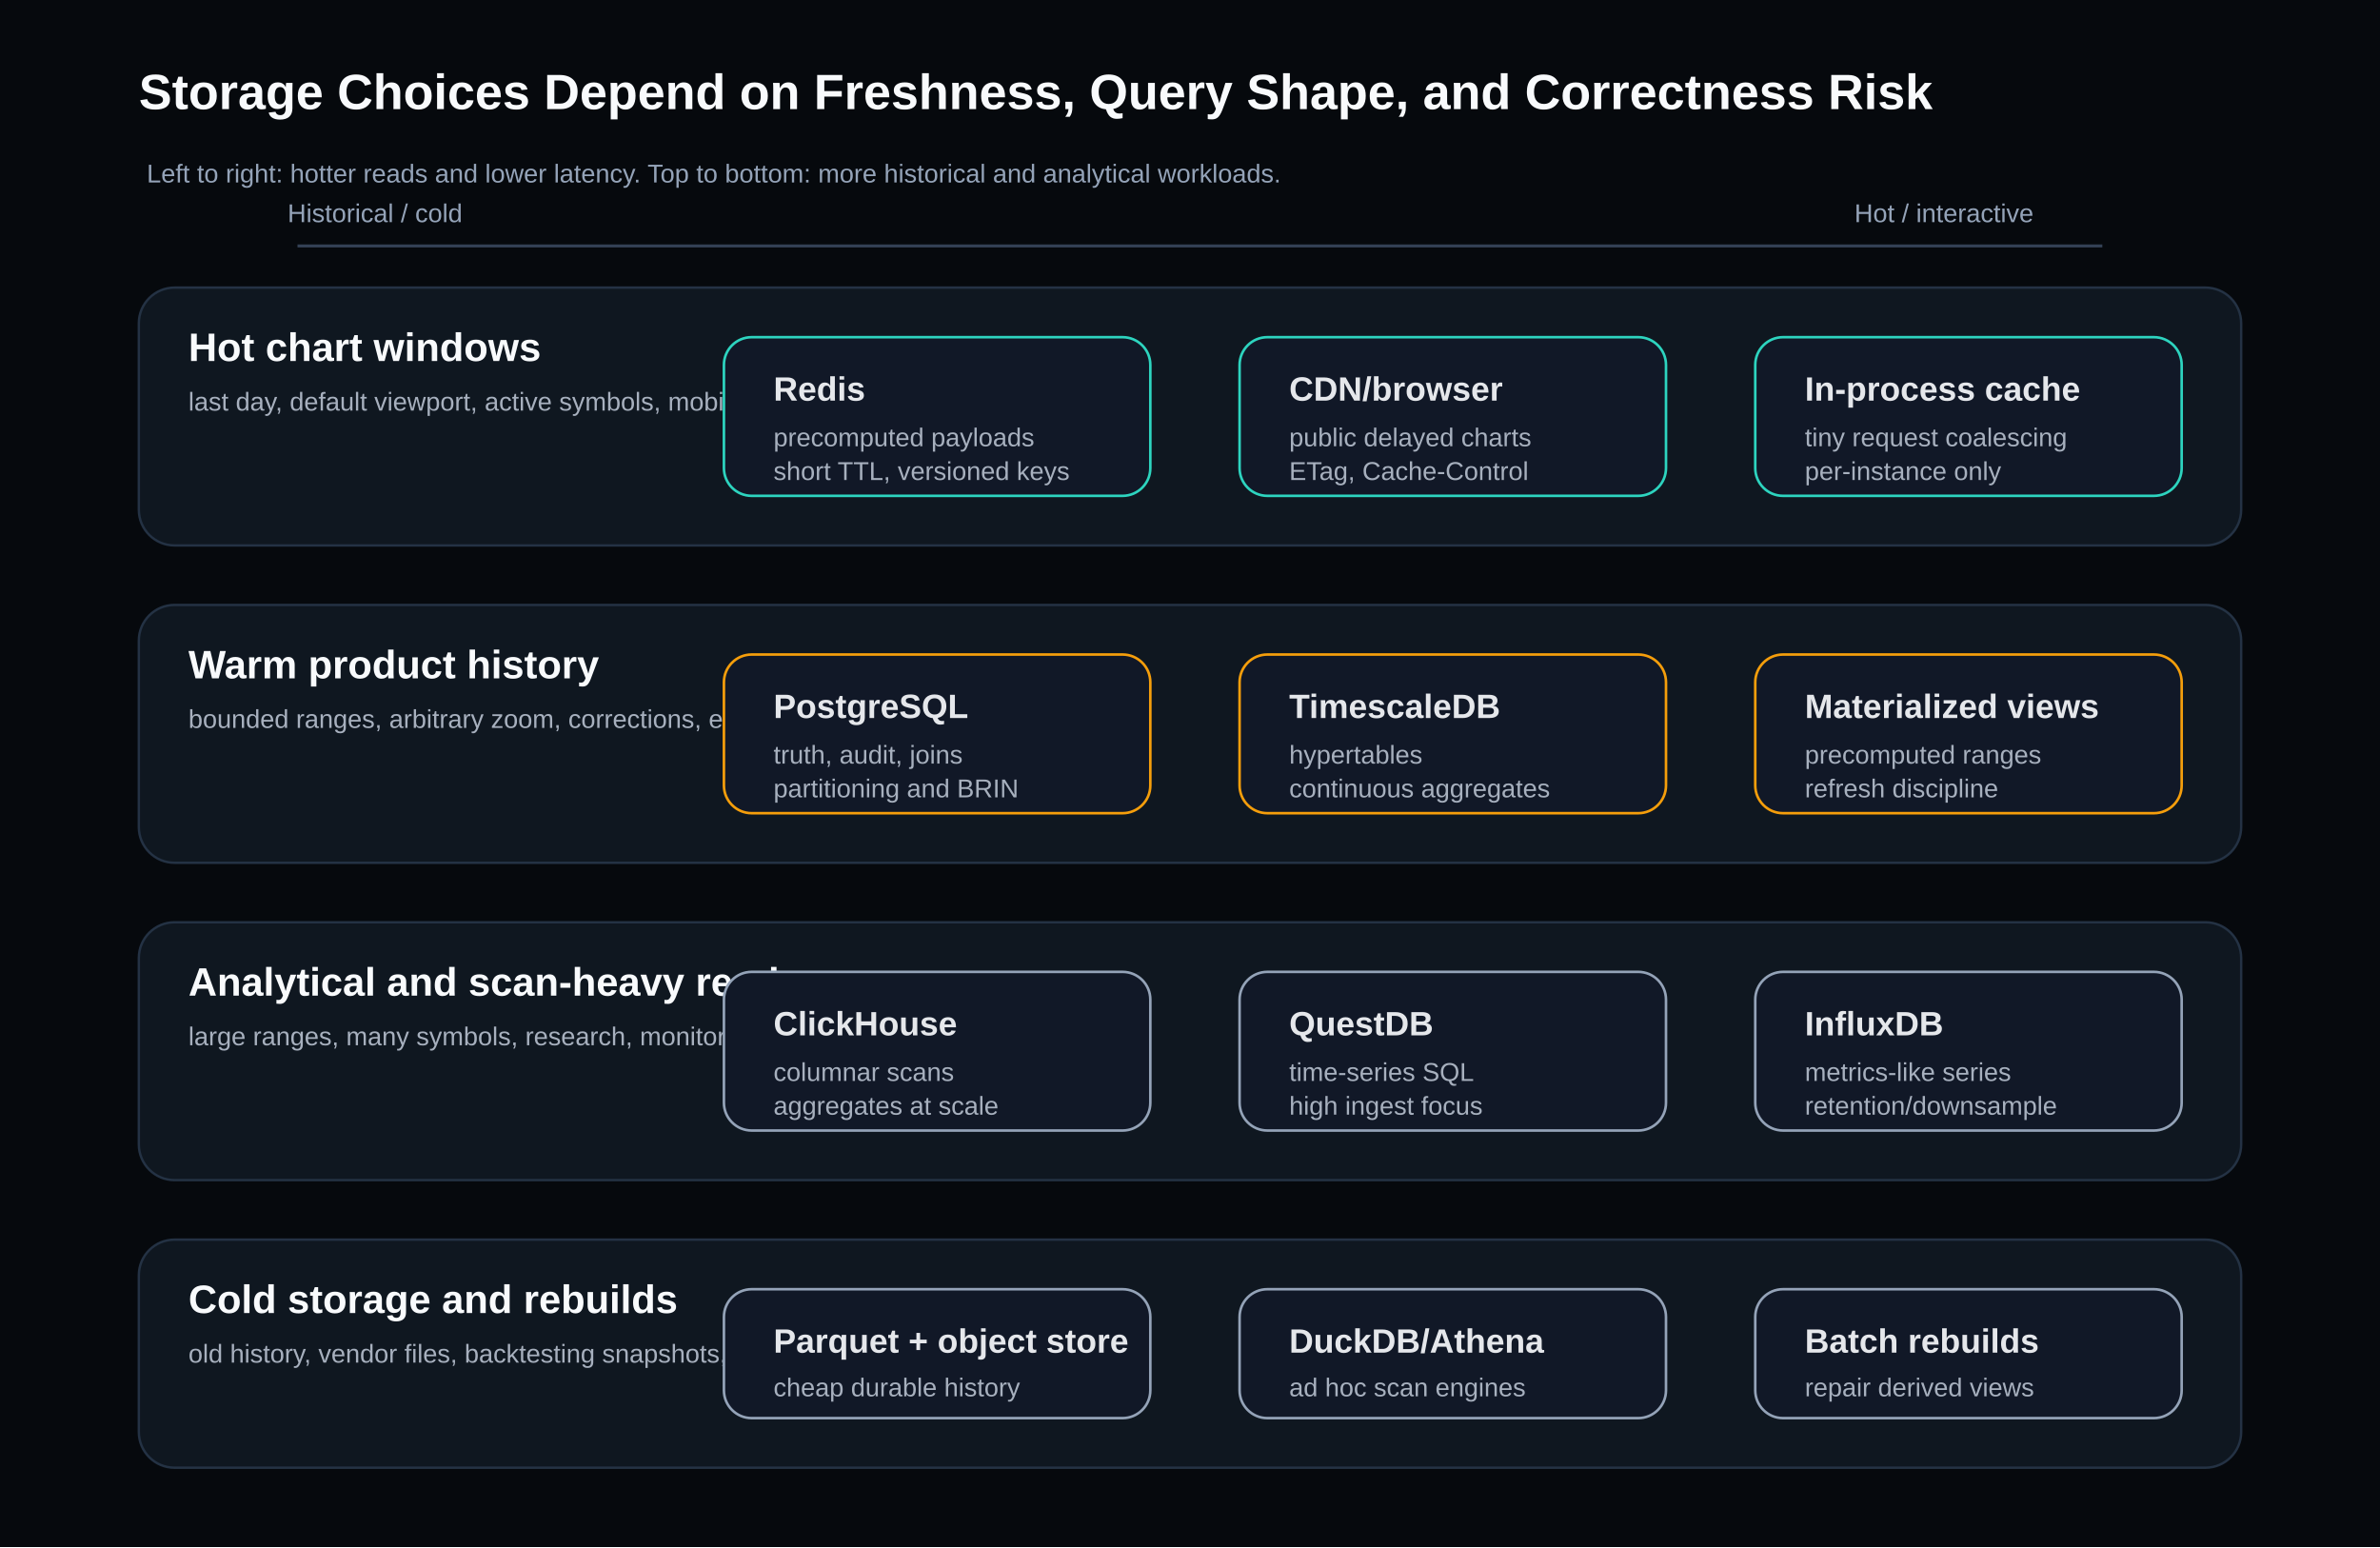
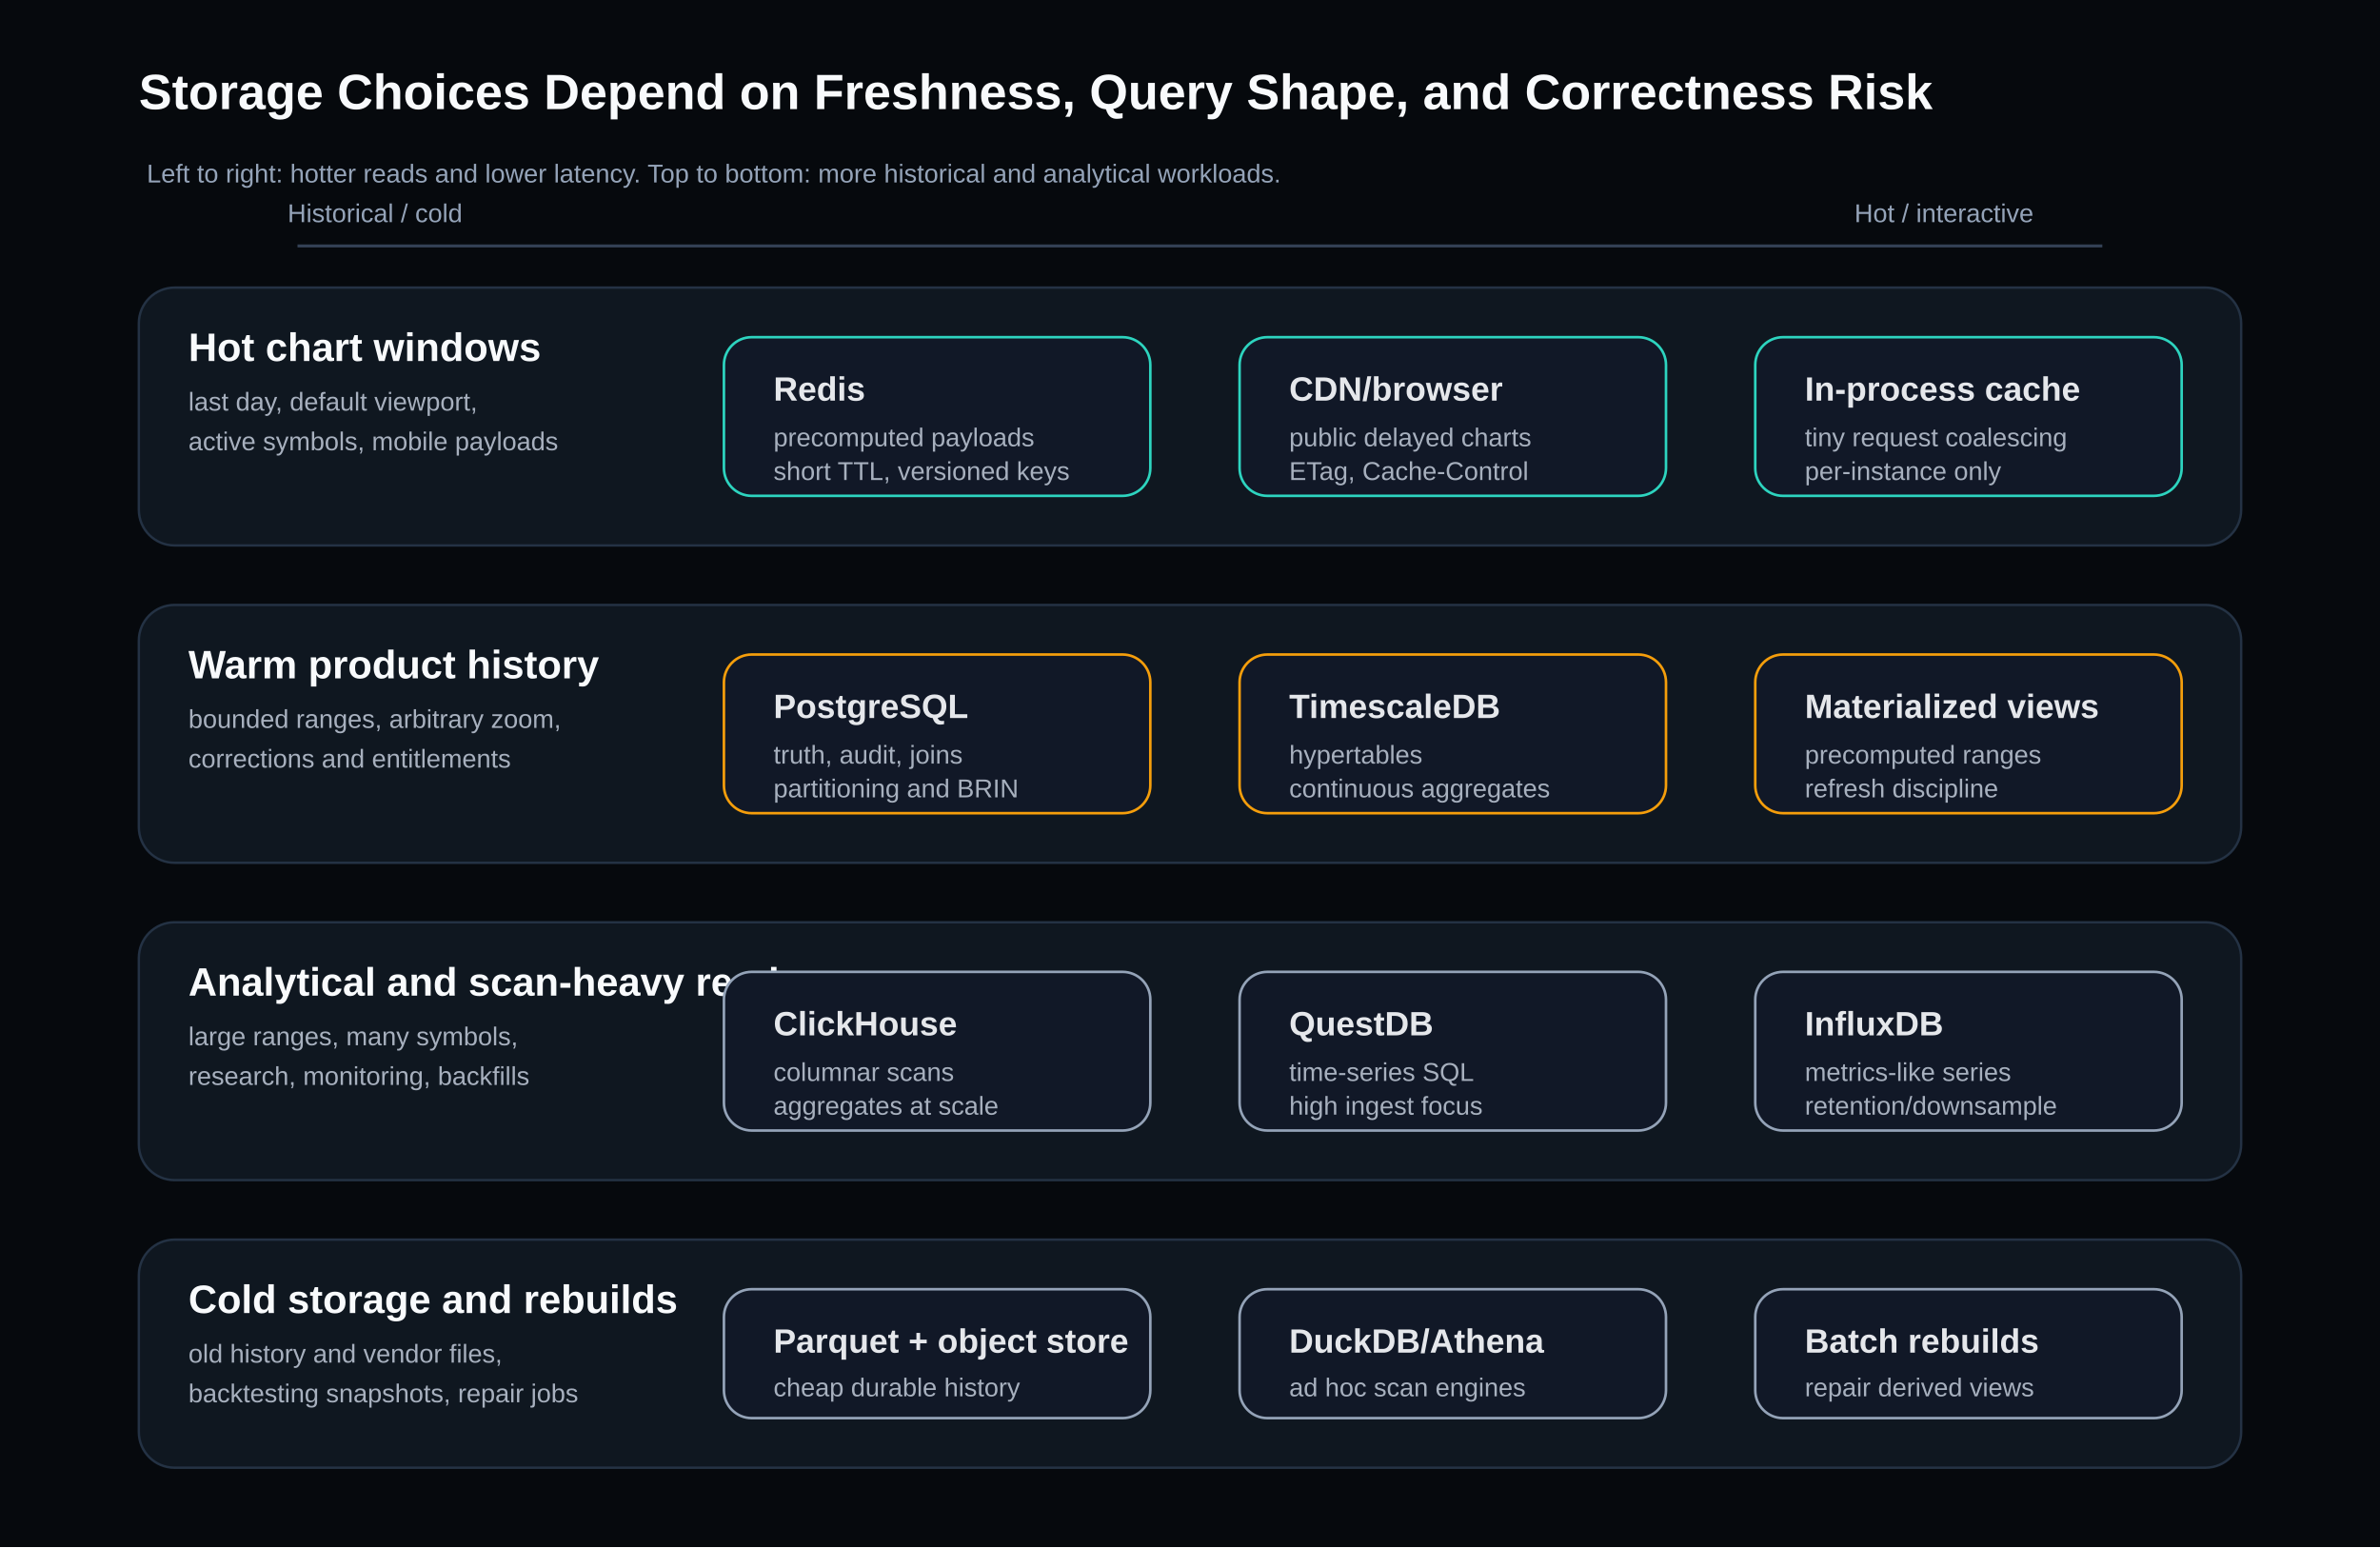
<svg xmlns="http://www.w3.org/2000/svg" width="1200" height="780" viewBox="0 0 1200 780" role="img" aria-labelledby="title desc">
  <defs>
    <style>
      .bg { fill: #06090d; }
      .lane { fill: #0f1720; stroke: #243244; stroke-width: 1.2; rx: 18; }
      .card { fill: #111827; stroke: #2dd4bf; stroke-width: 1.3; rx: 14; }
      .cardWarm { fill: #111827; stroke: #f59e0b; stroke-width: 1.3; rx: 14; }
      .cardCold { fill: #111827; stroke: #94a3b8; stroke-width: 1.3; rx: 14; }
      .title { fill: #f8fafc; font: 700 25px Arial, sans-serif; }
      .laneTitle { fill: #f8fafc; font: 700 20px Arial, sans-serif; }
      .label { fill: #e5e7eb; font: 700 17px Arial, sans-serif; }
      .small { fill: #a7b0be; font: 13px Arial, sans-serif; }
      .axis { fill: #94a3b8; font: 13px Arial, sans-serif; }
      .line { stroke: #334155; stroke-width: 1.5; }
    </style>
  </defs>
  <rect class="bg" width="1200" height="780" />
  <text x="70" y="55" class="title">Storage Choices Depend on Freshness, Query Shape, and Correctness Risk</text>
  <text x="74" y="92" class="axis">Left to right: hotter reads and lower latency. Top to bottom: more historical and analytical workloads.</text>
  <line x1="150" y1="124" x2="1060" y2="124" class="line" />
  <text x="145" y="112" class="axis">Historical / cold</text>
  <text x="935" y="112" class="axis">Hot / interactive</text>
  <rect x="70" y="145" width="1060" height="130" class="lane" />
  <text x="95" y="182" class="laneTitle">Hot chart windows</text>
-   <text x="95" y="207" class="small">last day, default viewport, active symbols, mobile payloads</text>
+   <text x="95" y="207" class="small">last day, default viewport,</text>
+   <text x="95" y="227" class="small">active symbols, mobile payloads</text>
  <rect x="365" y="170" width="215" height="80" class="card" />
  <text x="390" y="202" class="label">Redis</text>
  <text x="390" y="225" class="small">precomputed payloads</text>
  <text x="390" y="242" class="small">short TTL, versioned keys</text>
  <rect x="625" y="170" width="215" height="80" class="card" />
  <text x="650" y="202" class="label">CDN/browser</text>
  <text x="650" y="225" class="small">public delayed charts</text>
  <text x="650" y="242" class="small">ETag, Cache-Control</text>
  <rect x="885" y="170" width="215" height="80" class="card" />
  <text x="910" y="202" class="label">In-process cache</text>
  <text x="910" y="225" class="small">tiny request coalescing</text>
  <text x="910" y="242" class="small">per-instance only</text>
  <rect x="70" y="305" width="1060" height="130" class="lane" />
  <text x="95" y="342" class="laneTitle">Warm product history</text>
-   <text x="95" y="367" class="small">bounded ranges, arbitrary zoom, corrections, entitlements</text>
+   <text x="95" y="367" class="small">bounded ranges, arbitrary zoom,</text>
+   <text x="95" y="387" class="small">corrections and entitlements</text>
  <rect x="365" y="330" width="215" height="80" class="cardWarm" />
  <text x="390" y="362" class="label">PostgreSQL</text>
  <text x="390" y="385" class="small">truth, audit, joins</text>
  <text x="390" y="402" class="small">partitioning and BRIN</text>
  <rect x="625" y="330" width="215" height="80" class="cardWarm" />
  <text x="650" y="362" class="label">TimescaleDB</text>
  <text x="650" y="385" class="small">hypertables</text>
  <text x="650" y="402" class="small">continuous aggregates</text>
  <rect x="885" y="330" width="215" height="80" class="cardWarm" />
  <text x="910" y="362" class="label">Materialized views</text>
  <text x="910" y="385" class="small">precomputed ranges</text>
  <text x="910" y="402" class="small">refresh discipline</text>
  <rect x="70" y="465" width="1060" height="130" class="lane" />
  <text x="95" y="502" class="laneTitle">Analytical and scan-heavy reads</text>
-   <text x="95" y="527" class="small">large ranges, many symbols, research, monitoring, backfills</text>
+   <text x="95" y="527" class="small">large ranges, many symbols,</text>
+   <text x="95" y="547" class="small">research, monitoring, backfills</text>
  <rect x="365" y="490" width="215" height="80" class="cardCold" />
  <text x="390" y="522" class="label">ClickHouse</text>
  <text x="390" y="545" class="small">columnar scans</text>
  <text x="390" y="562" class="small">aggregates at scale</text>
  <rect x="625" y="490" width="215" height="80" class="cardCold" />
  <text x="650" y="522" class="label">QuestDB</text>
  <text x="650" y="545" class="small">time-series SQL</text>
  <text x="650" y="562" class="small">high ingest focus</text>
  <rect x="885" y="490" width="215" height="80" class="cardCold" />
  <text x="910" y="522" class="label">InfluxDB</text>
  <text x="910" y="545" class="small">metrics-like series</text>
  <text x="910" y="562" class="small">retention/downsample</text>
  <rect x="70" y="625" width="1060" height="115" class="lane" />
  <text x="95" y="662" class="laneTitle">Cold storage and rebuilds</text>
-   <text x="95" y="687" class="small">old history, vendor files, backtesting snapshots, repair jobs</text>
+   <text x="95" y="687" class="small">old history and vendor files,</text>
+   <text x="95" y="707" class="small">backtesting snapshots, repair jobs</text>
  <rect x="365" y="650" width="215" height="65" class="cardCold" />
  <text x="390" y="682" class="label">Parquet + object store</text>
  <text x="390" y="704" class="small">cheap durable history</text>
  <rect x="625" y="650" width="215" height="65" class="cardCold" />
  <text x="650" y="682" class="label">DuckDB/Athena</text>
  <text x="650" y="704" class="small">ad hoc scan engines</text>
  <rect x="885" y="650" width="215" height="65" class="cardCold" />
  <text x="910" y="682" class="label">Batch rebuilds</text>
  <text x="910" y="704" class="small">repair derived views</text>
</svg>
